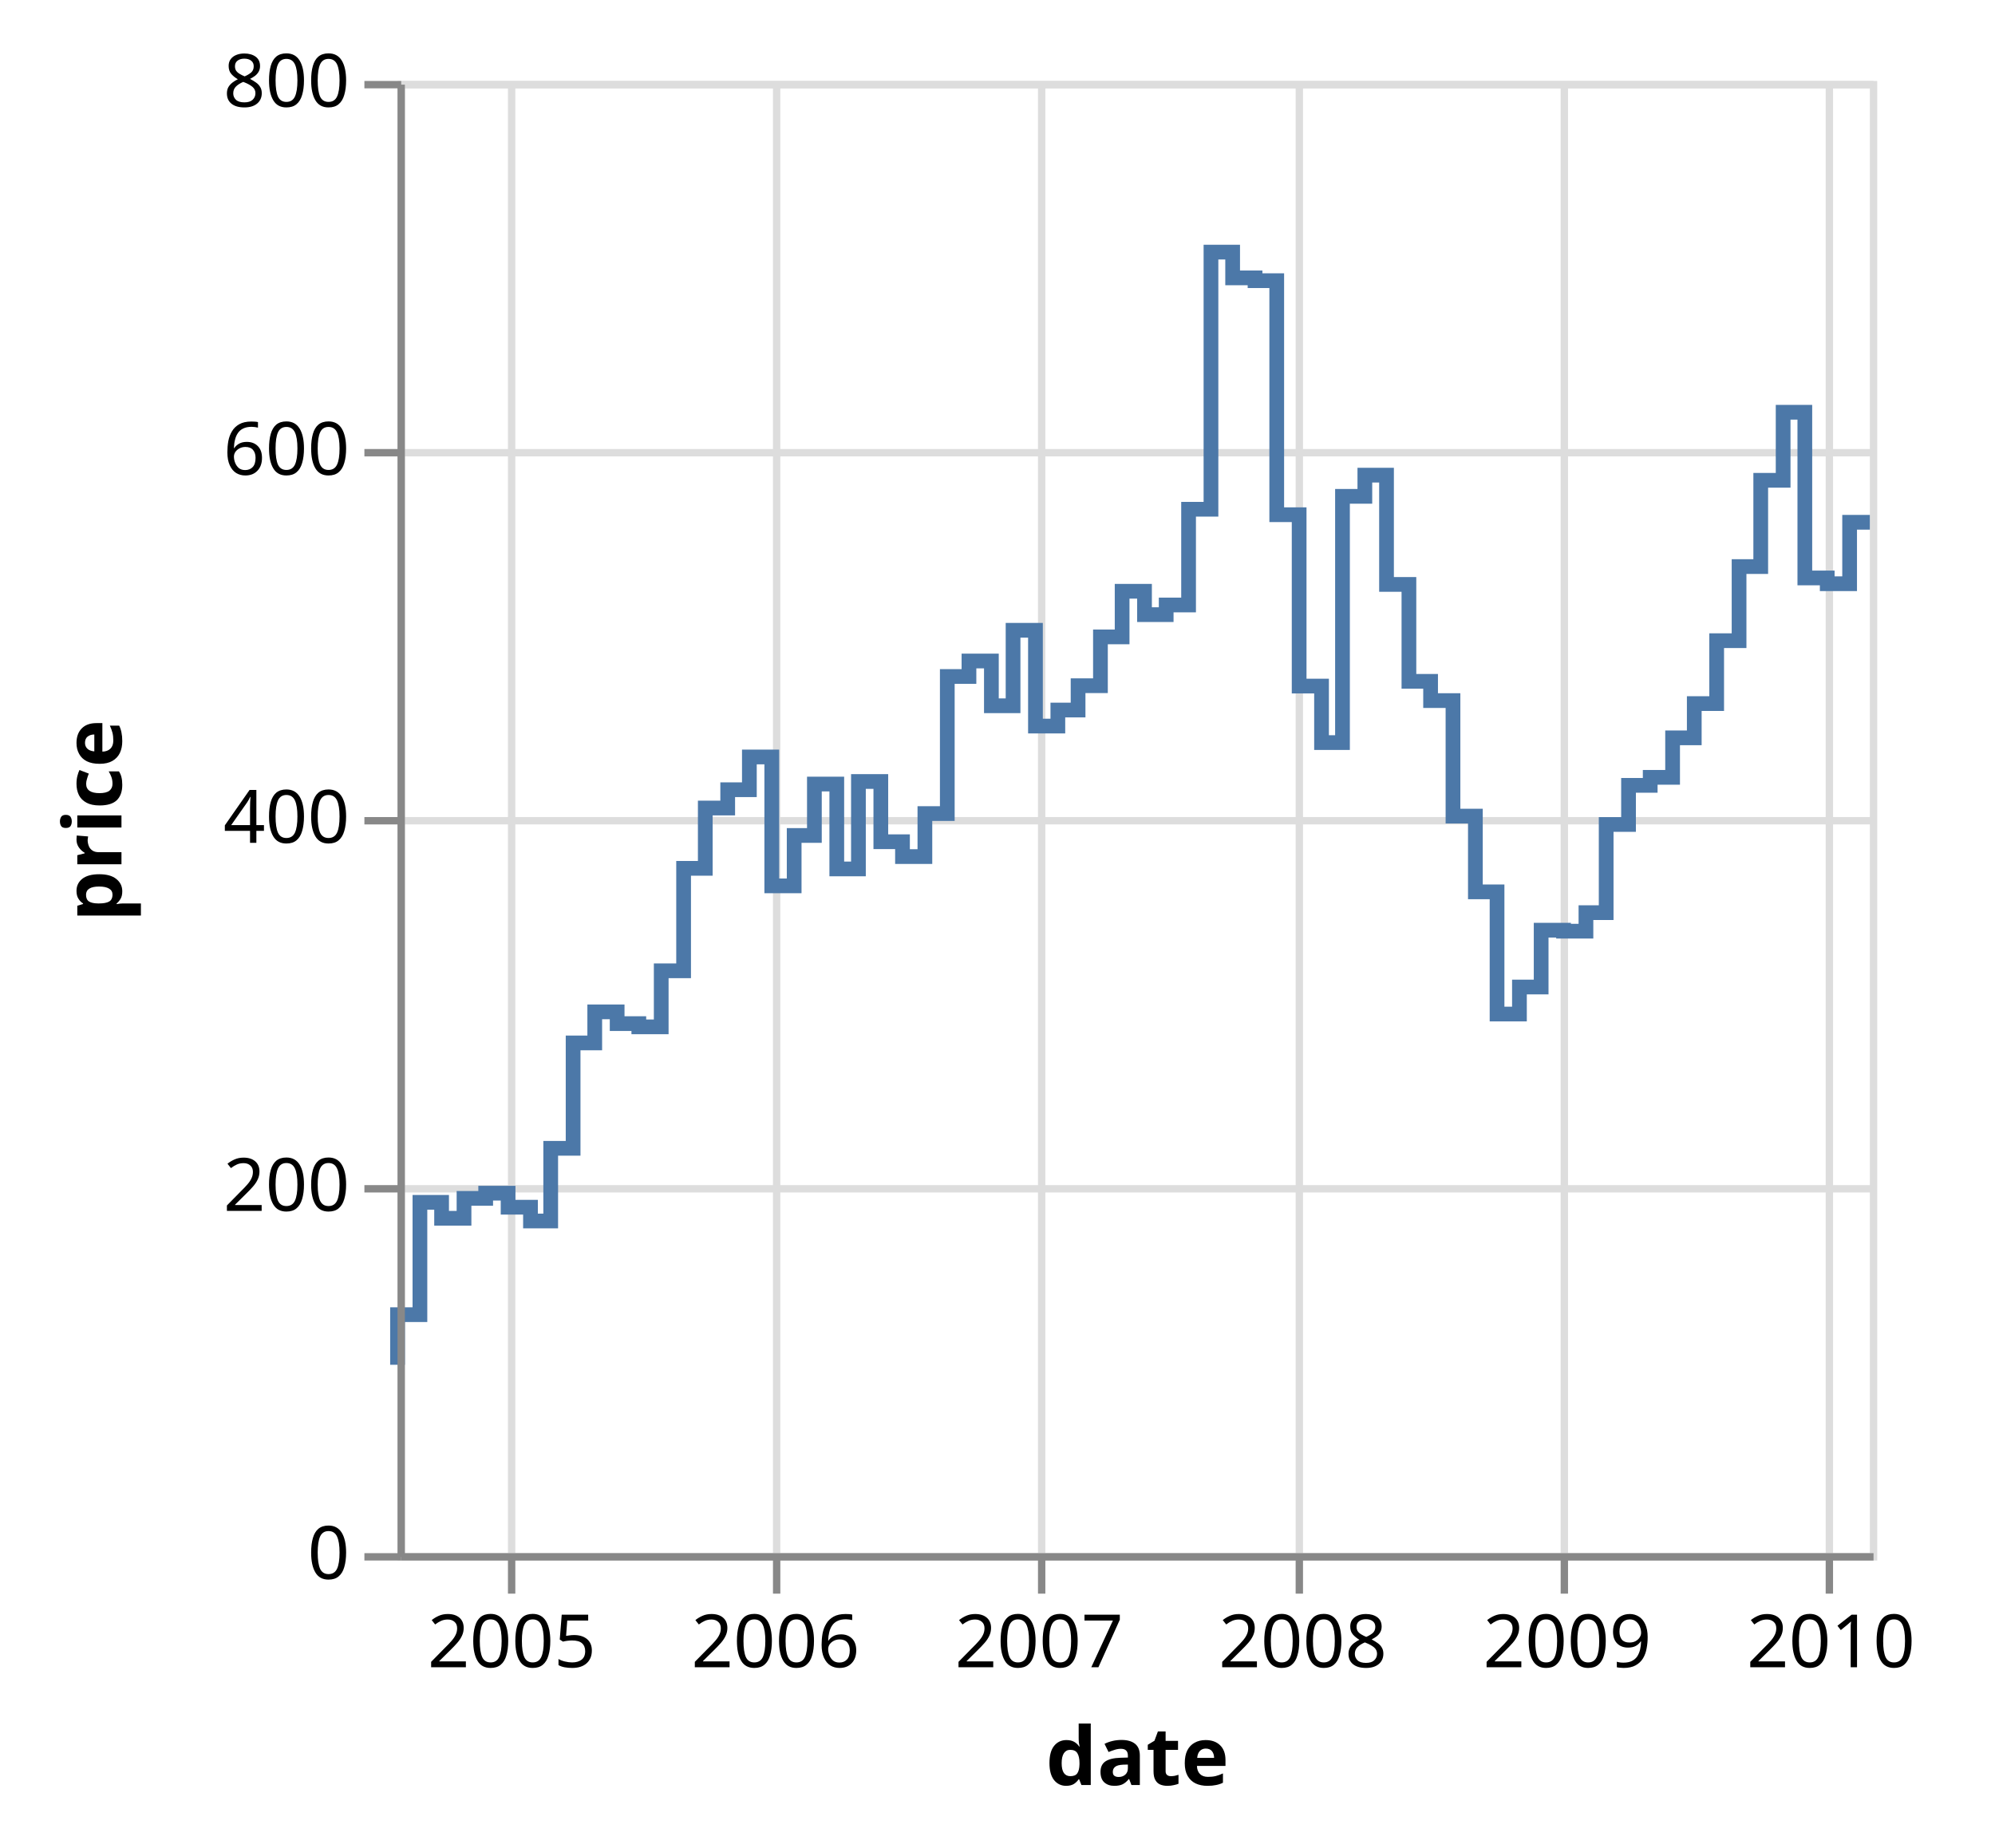
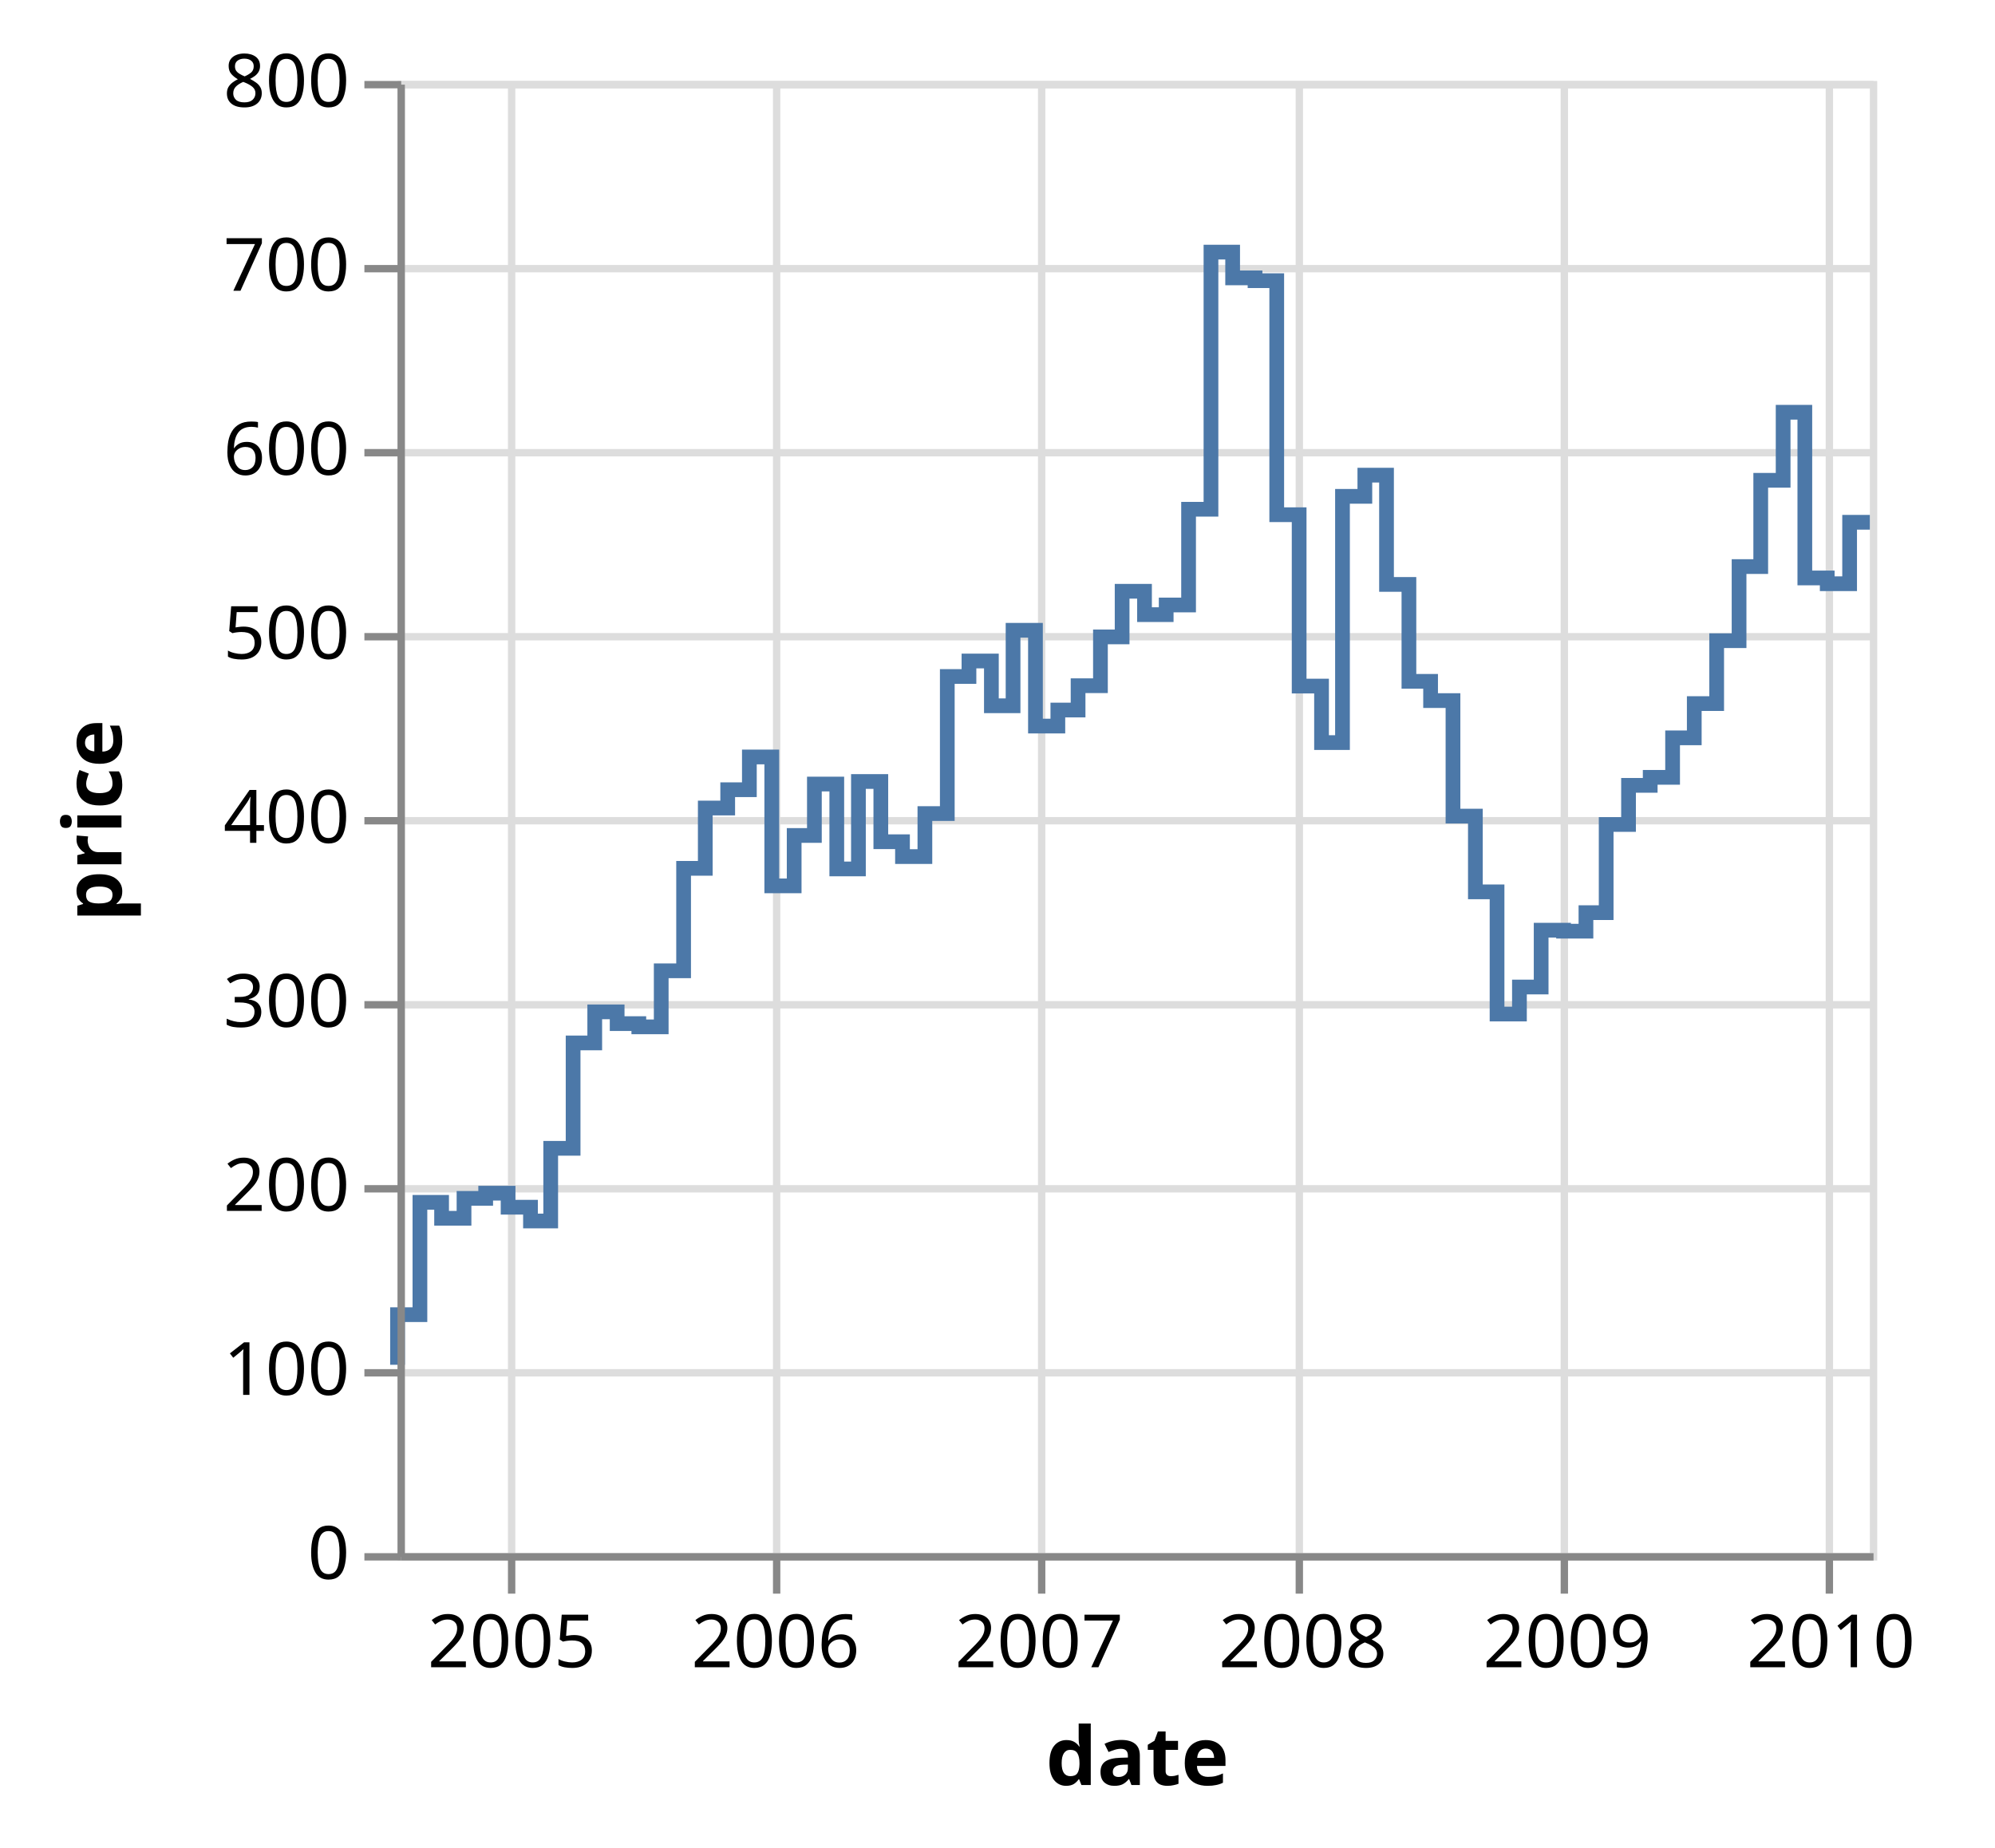
<svg xmlns="http://www.w3.org/2000/svg" class="marks" width="271" height="251" viewBox="0 0 271 251" version="1.1">
  <g transform="translate(54,11)">
    <g class="mark-group role-frame root">
      <g transform="translate(0,0)">
        <path class="background" d="M0.5,0.5h200v200h-200Z" style="fill: none; stroke: #ddd;" />
        <g>
          <g class="mark-group role-axis">
            <g transform="translate(0.5,200.5)">
              <path class="background" d="M0,0h0v0h0Z" style="pointer-events: none; fill: none;" />
              <g>
                <g class="mark-rule role-axis-grid" style="pointer-events: none;">
                  <line transform="translate(15,-200)" x2="0" y2="200" style="fill: none; stroke: #ddd; stroke-width: 1; opacity: 1;" />
                  <line transform="translate(51,-200)" x2="0" y2="200" style="fill: none; stroke: #ddd; stroke-width: 1; opacity: 1;" />
                  <line transform="translate(87,-200)" x2="0" y2="200" style="fill: none; stroke: #ddd; stroke-width: 1; opacity: 1;" />
                  <line transform="translate(122,-200)" x2="0" y2="200" style="fill: none; stroke: #ddd; stroke-width: 1; opacity: 1;" />
                  <line transform="translate(158,-200)" x2="0" y2="200" style="fill: none; stroke: #ddd; stroke-width: 1; opacity: 1;" />
                  <line transform="translate(194,-200)" x2="0" y2="200" style="fill: none; stroke: #ddd; stroke-width: 1; opacity: 1;" />
                </g>
              </g>
            </g>
          </g>
          <g class="mark-group role-axis">
            <g transform="translate(0.5,0.5)">
              <path class="background" d="M0,0h0v0h0Z" style="pointer-events: none; fill: none;" />
              <g>
                <g class="mark-rule role-axis-grid" style="pointer-events: none;">
                  <line transform="translate(0,200)" x2="200" y2="0" style="fill: none; stroke: #ddd; stroke-width: 1; opacity: 1;" />
+                   <line transform="translate(0,175)" x2="200" y2="0" style="fill: none; stroke: #ddd; stroke-width: 1; opacity: 1;" />
                  <line transform="translate(0,150)" x2="200" y2="0" style="fill: none; stroke: #ddd; stroke-width: 1; opacity: 1;" />
+                   <line transform="translate(0,125)" x2="200" y2="0" style="fill: none; stroke: #ddd; stroke-width: 1; opacity: 1;" />
                  <line transform="translate(0,100)" x2="200" y2="0" style="fill: none; stroke: #ddd; stroke-width: 1; opacity: 1;" />
+                   <line transform="translate(0,75)" x2="200" y2="0" style="fill: none; stroke: #ddd; stroke-width: 1; opacity: 1;" />
                  <line transform="translate(0,50)" x2="200" y2="0" style="fill: none; stroke: #ddd; stroke-width: 1; opacity: 1;" />
+                   <line transform="translate(0,25)" x2="200" y2="0" style="fill: none; stroke: #ddd; stroke-width: 1; opacity: 1;" />
                  <line transform="translate(0,0)" x2="200" y2="0" style="fill: none; stroke: #ddd; stroke-width: 1; opacity: 1;" />
                </g>
              </g>
            </g>
          </g>
          <g class="mark-line role-mark marks">
            <path d="M200,59.952L197.252,59.952L197.252,68.3L194.21,68.3L194.21,67.515L191.168,67.515L191.168,45.005L188.22,45.005L188.22,54.25L185.178,54.25L185.178,65.97L182.234,65.97L182.234,76.038L179.192,76.038L179.192,84.583L176.149,84.583L176.149,89.237L173.205,89.237L173.205,94.603L170.163,94.603L170.163,95.692L167.219,95.692L167.219,101.007L164.181,101.007L164.181,112.985L161.434,112.985L161.434,115.502L158.391,115.502L158.391,115.368L155.349,115.368L155.349,123.088L152.401,123.088L152.401,126.76L149.359,126.76L149.359,110.16L146.415,110.16L146.415,99.87L143.373,99.87L143.373,84.177L140.331,84.177L140.331,81.562L137.387,81.562L137.387,68.395L134.345,68.395L134.345,53.55L131.401,53.55L131.401,56.428L128.363,56.428L128.363,89.882L125.517,89.882L125.517,82.205L122.475,82.205L122.475,58.925L119.432,58.925L119.432,27.13L116.484,27.13L116.484,26.75L113.442,26.75L113.442,23.25L110.498,23.25L110.498,58.183L107.456,58.183L107.456,71.188L104.414,71.188L104.414,72.5L101.47,72.5L101.47,69.325L98.428,69.325L98.428,75.523L95.484,75.523L95.484,82.155L92.446,82.155L92.446,85.46L89.698,85.46L89.698,87.638L86.656,87.638L86.656,74.625L83.614,74.625L83.614,84.88L80.67,84.88L80.67,78.798L77.624,78.798L77.624,80.903L74.68,80.903L74.68,99.525L71.637,99.525L71.637,105.368L68.595,105.368L68.595,103.35L65.651,103.35L65.651,95.168L62.609,95.168L62.609,107.045L59.669,107.045L59.669,95.515L56.627,95.515L56.627,102.5L53.879,102.5L53.879,109.345L50.837,109.345L50.837,91.835L47.795,91.835L47.795,96.285L44.851,96.285L44.851,98.772L41.805,98.772L41.805,106.965L38.861,106.965L38.861,120.885L35.819,120.885L35.819,128.5L32.777,128.5L32.777,128.06L29.833,128.06L29.833,126.463L26.79,126.463L26.79,130.683L23.851,130.683L23.851,145L20.808,145L20.808,154.873L18.061,154.873L18.061,153.002L15.019,153.002L15.019,151.095L11.976,151.095L11.976,151.803L9.032,151.803L9.032,154.505L5.986,154.505L5.986,152.34L3.042,152.34L3.042,167.6L0,167.6L0,174.407" style="fill: none; stroke: #4c78a8; stroke-width: 2;" />
          </g>
          <g class="mark-group role-axis">
            <g transform="translate(0.5,200.5)">
              <path class="background" d="M0,0h0v0h0Z" style="pointer-events: none; fill: none;" />
              <g>
                <g class="mark-rule role-axis-tick" style="pointer-events: none;">
                  <line transform="translate(15,0)" x2="0" y2="5" style="fill: none; stroke: #888; stroke-width: 1; opacity: 1;" />
                  <line transform="translate(51,0)" x2="0" y2="5" style="fill: none; stroke: #888; stroke-width: 1; opacity: 1;" />
                  <line transform="translate(87,0)" x2="0" y2="5" style="fill: none; stroke: #888; stroke-width: 1; opacity: 1;" />
                  <line transform="translate(122,0)" x2="0" y2="5" style="fill: none; stroke: #888; stroke-width: 1; opacity: 1;" />
                  <line transform="translate(158,0)" x2="0" y2="5" style="fill: none; stroke: #888; stroke-width: 1; opacity: 1;" />
                  <line transform="translate(194,0)" x2="0" y2="5" style="fill: none; stroke: #888; stroke-width: 1; opacity: 1;" />
                </g>
                <g class="mark-text role-axis-label" style="pointer-events: none;">
                  <text text-anchor="middle" transform="translate(15.0185,15)" style="font-family: sans-serif; font-size: 10px; fill: #000; opacity: 1;">2005</text>
                  <text text-anchor="middle" transform="translate(50.8372,15)" style="font-family: sans-serif; font-size: 10px; fill: #000; opacity: 1;">2006</text>
                  <text text-anchor="middle" transform="translate(86.6559,15)" style="font-family: sans-serif; font-size: 10px; fill: #000; opacity: 1;">2007</text>
                  <text text-anchor="middle" transform="translate(122.4746,15)" style="font-family: sans-serif; font-size: 10px; fill: #000; opacity: 1;">2008</text>
                  <text text-anchor="middle" transform="translate(158.3914,15)" style="font-family: sans-serif; font-size: 10px; fill: #000; opacity: 1;">2009</text>
                  <text text-anchor="middle" transform="translate(194.2101,15)" style="font-family: sans-serif; font-size: 10px; fill: #000; opacity: 1;">2010</text>
                </g>
                <g class="mark-rule role-axis-domain" style="pointer-events: none;">
                  <line transform="translate(0,0)" x2="200" y2="0" style="fill: none; stroke: #888; stroke-width: 1; opacity: 1;" />
                </g>
                <g class="mark-text role-axis-title" style="pointer-events: none;">
                  <text text-anchor="middle" transform="translate(100,31)" style="font-family: sans-serif; font-size: 11px; font-weight: bold; fill: #000; opacity: 1;">date</text>
                </g>
              </g>
            </g>
          </g>
          <g class="mark-group role-axis">
            <g transform="translate(0.5,0.5)">
              <path class="background" d="M0,0h0v0h0Z" style="pointer-events: none; fill: none;" />
              <g>
                <g class="mark-rule role-axis-tick" style="pointer-events: none;">
                  <line transform="translate(0,200)" x2="-5" y2="0" style="fill: none; stroke: #888; stroke-width: 1; opacity: 1;" />
+                   <line transform="translate(0,175)" x2="-5" y2="0" style="fill: none; stroke: #888; stroke-width: 1; opacity: 1;" />
                  <line transform="translate(0,150)" x2="-5" y2="0" style="fill: none; stroke: #888; stroke-width: 1; opacity: 1;" />
+                   <line transform="translate(0,125)" x2="-5" y2="0" style="fill: none; stroke: #888; stroke-width: 1; opacity: 1;" />
                  <line transform="translate(0,100)" x2="-5" y2="0" style="fill: none; stroke: #888; stroke-width: 1; opacity: 1;" />
+                   <line transform="translate(0,75)" x2="-5" y2="0" style="fill: none; stroke: #888; stroke-width: 1; opacity: 1;" />
                  <line transform="translate(0,50)" x2="-5" y2="0" style="fill: none; stroke: #888; stroke-width: 1; opacity: 1;" />
+                   <line transform="translate(0,25)" x2="-5" y2="0" style="fill: none; stroke: #888; stroke-width: 1; opacity: 1;" />
                  <line transform="translate(0,0)" x2="-5" y2="0" style="fill: none; stroke: #888; stroke-width: 1; opacity: 1;" />
                </g>
                <g class="mark-text role-axis-label" style="pointer-events: none;">
                  <text text-anchor="end" transform="translate(-7,203)" style="font-family: sans-serif; font-size: 10px; fill: #000; opacity: 1;">0</text>
+                   <text text-anchor="end" transform="translate(-7,178)" style="font-family: sans-serif; font-size: 10px; fill: #000; opacity: 1;">100</text>
                  <text text-anchor="end" transform="translate(-7,153)" style="font-family: sans-serif; font-size: 10px; fill: #000; opacity: 1;">200</text>
+                   <text text-anchor="end" transform="translate(-7,128)" style="font-family: sans-serif; font-size: 10px; fill: #000; opacity: 1;">300</text>
                  <text text-anchor="end" transform="translate(-7,103)" style="font-family: sans-serif; font-size: 10px; fill: #000; opacity: 1;">400</text>
+                   <text text-anchor="end" transform="translate(-7,78)" style="font-family: sans-serif; font-size: 10px; fill: #000; opacity: 1;">500</text>
                  <text text-anchor="end" transform="translate(-7,53)" style="font-family: sans-serif; font-size: 10px; fill: #000; opacity: 1;">600</text>
+                   <text text-anchor="end" transform="translate(-7,28)" style="font-family: sans-serif; font-size: 10px; fill: #000; opacity: 1;">700</text>
                  <text text-anchor="end" transform="translate(-7,3)" style="font-family: sans-serif; font-size: 10px; fill: #000; opacity: 1;">800</text>
                </g>
                <g class="mark-rule role-axis-domain" style="pointer-events: none;">
                  <line transform="translate(0,200)" x2="0" y2="-200" style="fill: none; stroke: #888; stroke-width: 1; opacity: 1;" />
                </g>
                <g class="mark-text role-axis-title" style="pointer-events: none;">
                  <text text-anchor="middle" transform="translate(-36,100) rotate(-90) translate(0,-2)" style="font-family: sans-serif; font-size: 11px; font-weight: bold; fill: #000; opacity: 1;">price</text>
                </g>
              </g>
            </g>
          </g>
        </g>
      </g>
    </g>
  </g>
</svg>
